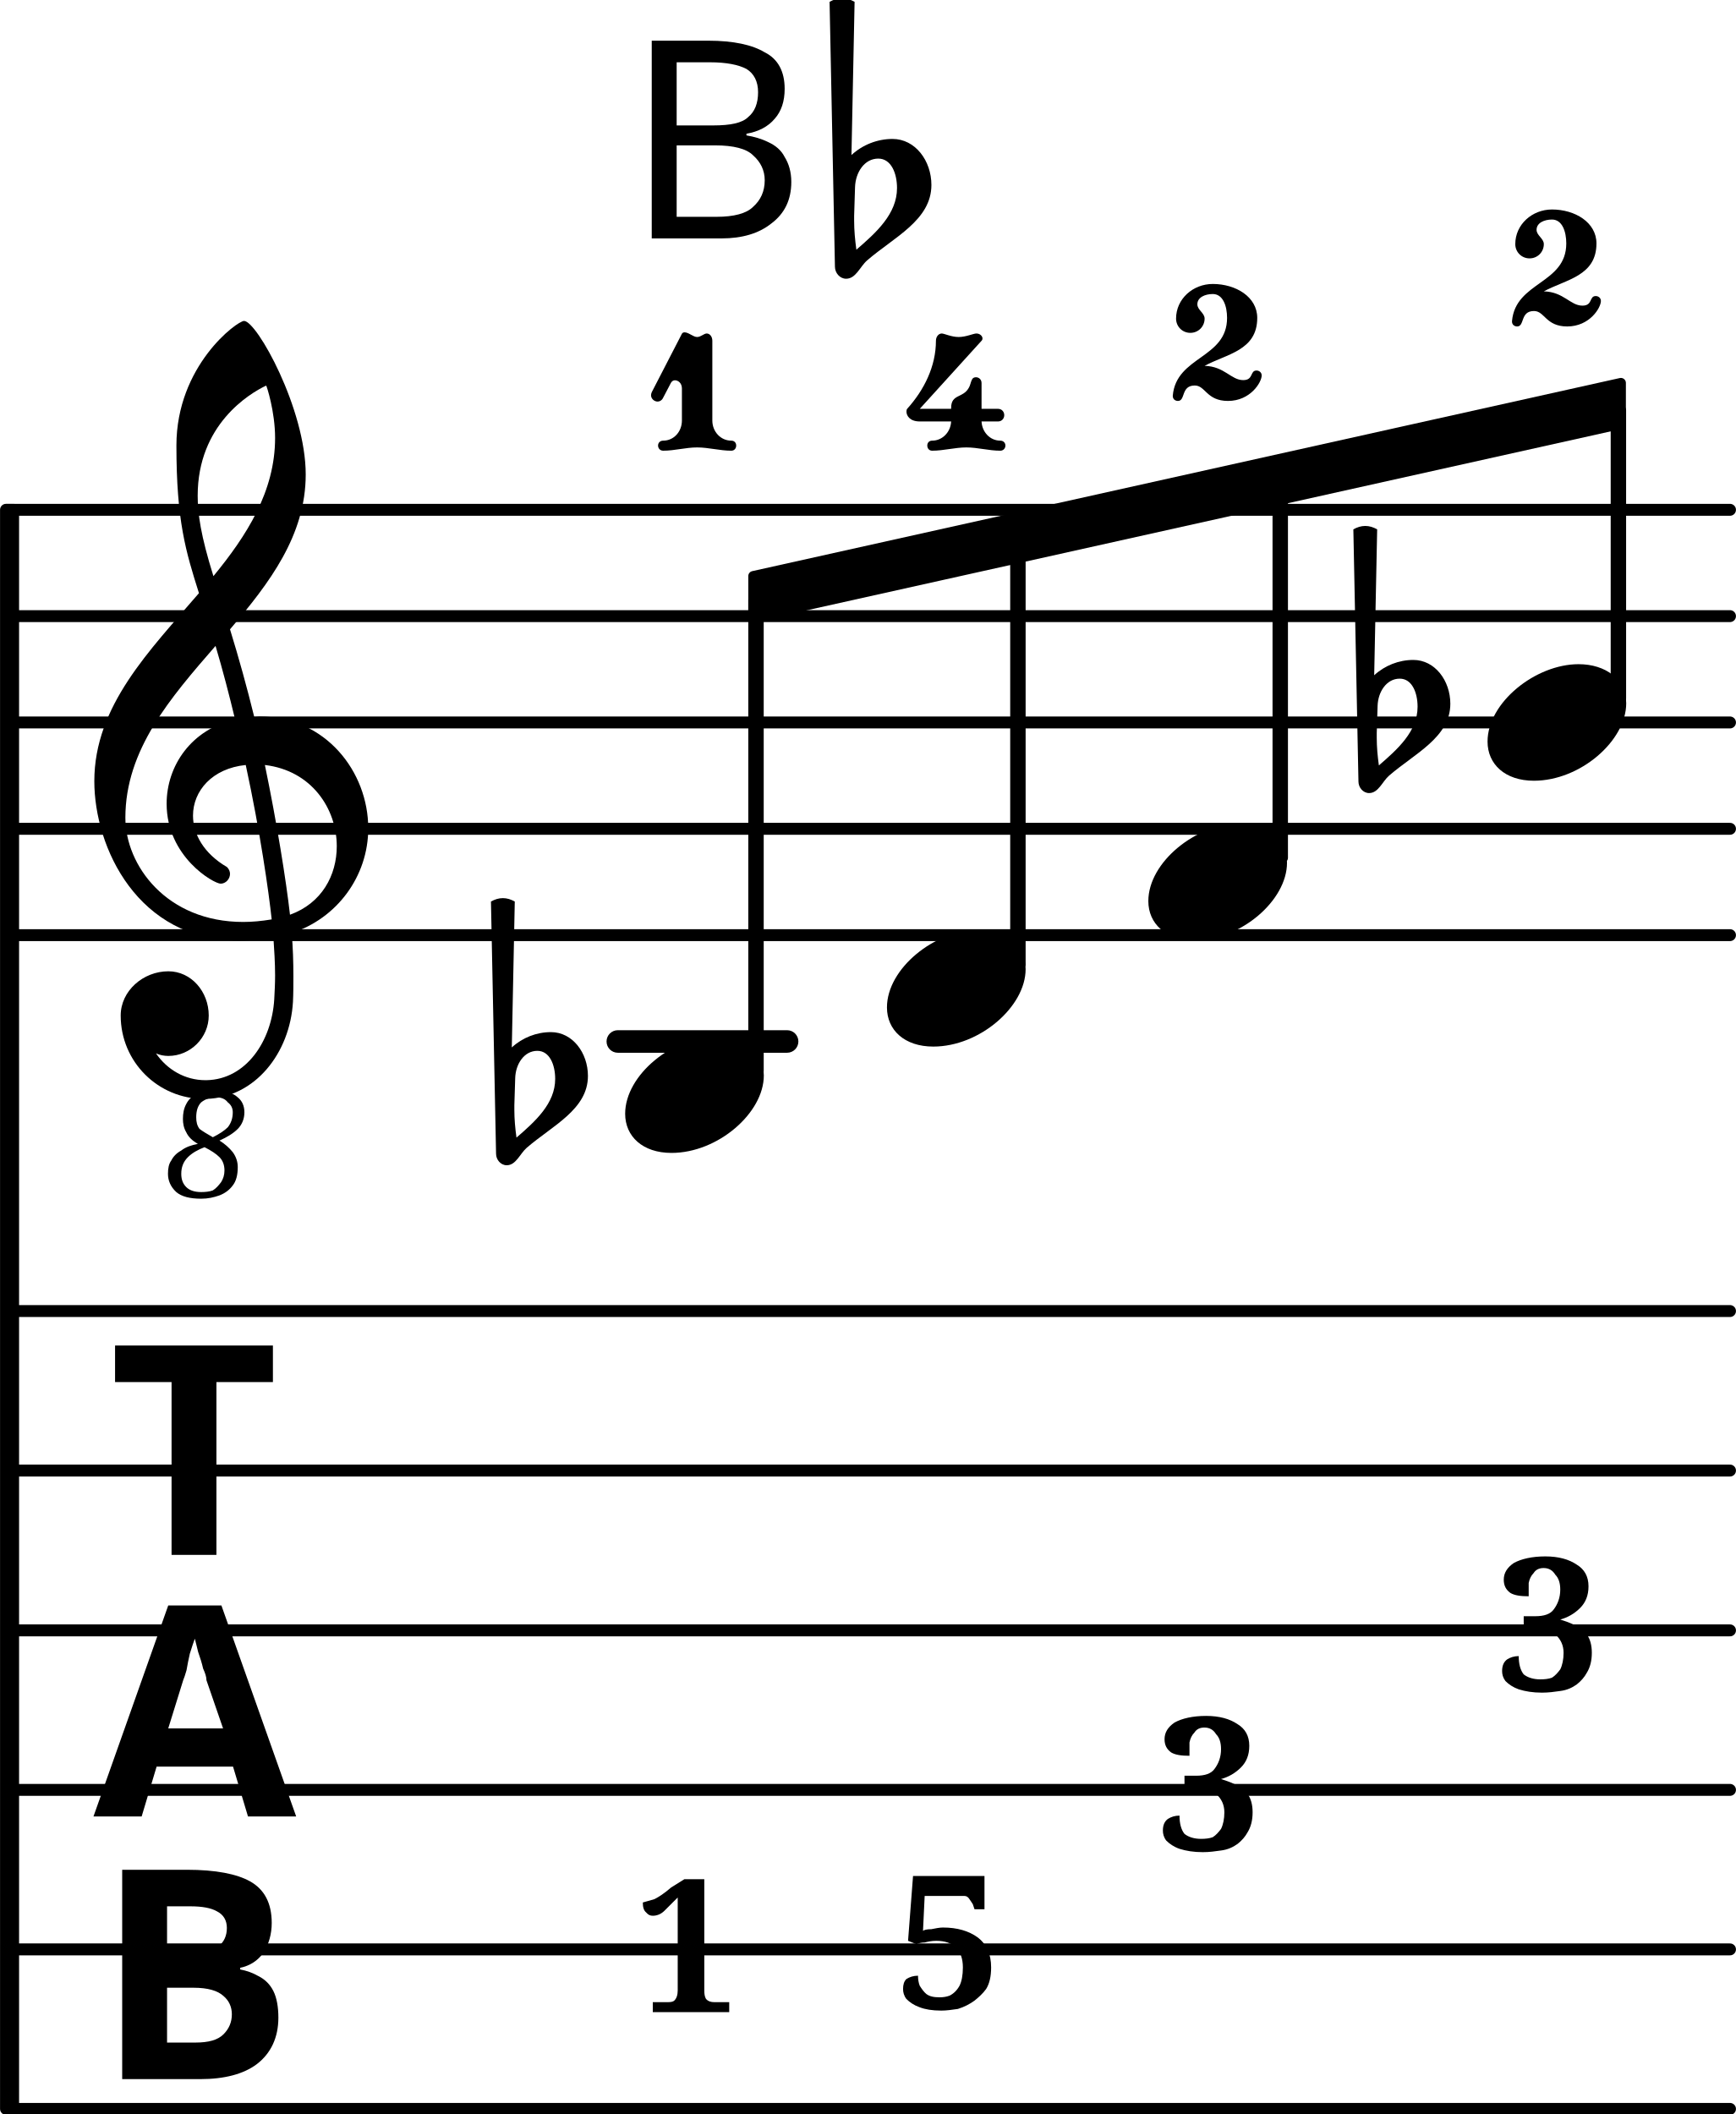
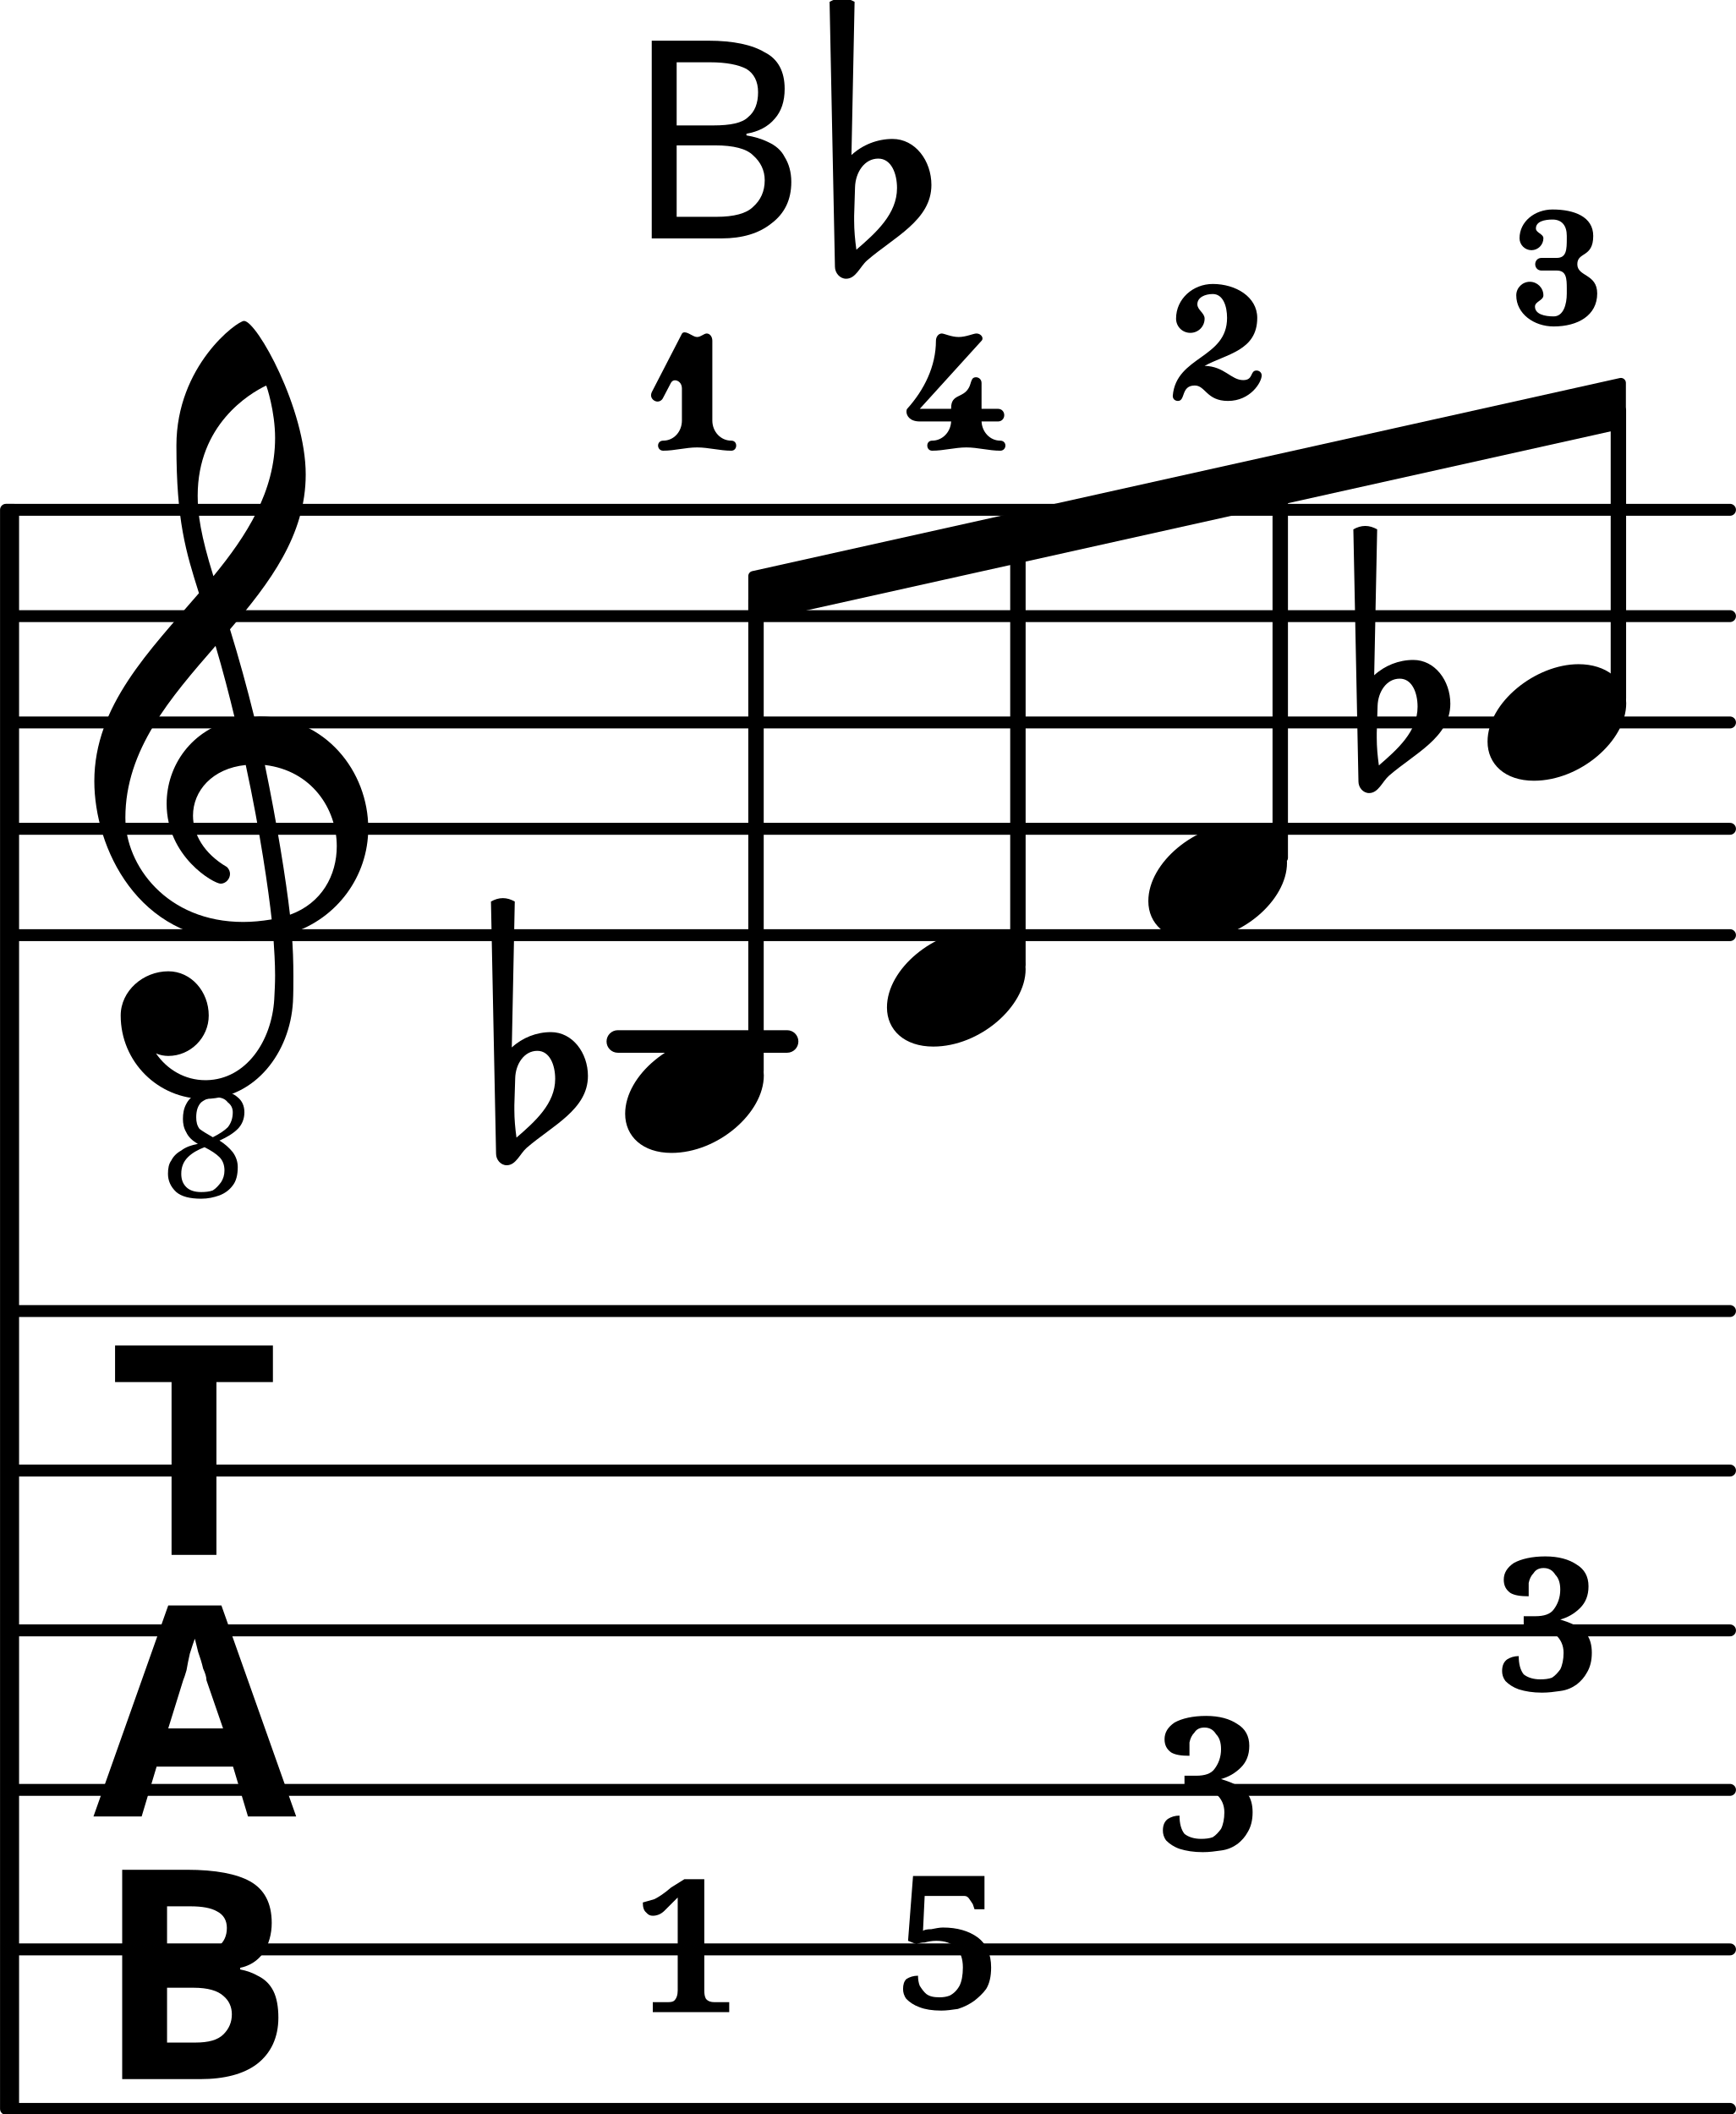
<svg xmlns="http://www.w3.org/2000/svg" preserveAspectRatio="xMidYMid meet" viewBox="-0.079 -4.552 16.32 19.88">
  <g transform="translate(0, 5.242)">
    <rect x="5.625" y="-0.106" width="1.804" height="0.212" ry="0.106" fill="currentColor" />
  </g>
  <g transform="translate(0, 4.242)">
    <line stroke-linejoin="round" stroke-linecap="round" stroke-width="0.112" stroke="currentColor" x1="0.056" y1="0" x2="16.19" y2="0" />
  </g>
  <g transform="translate(0, 3.242)">
    <line stroke-linejoin="round" stroke-linecap="round" stroke-width="0.112" stroke="currentColor" x1="0.056" y1="0" x2="16.19" y2="0" />
  </g>
  <g transform="translate(0, 2.242)">
    <line stroke-linejoin="round" stroke-linecap="round" stroke-width="0.112" stroke="currentColor" x1="0.056" y1="0" x2="16.19" y2="0" />
  </g>
  <g transform="translate(0, 1.242)">
    <line stroke-linejoin="round" stroke-linecap="round" stroke-width="0.112" stroke="currentColor" x1="0.056" y1="0" x2="16.19" y2="0" />
  </g>
  <g transform="translate(0, 0.2422)">
    <line stroke-linejoin="round" stroke-linecap="round" stroke-width="0.112" stroke="currentColor" x1="0.056" y1="0" x2="16.19" y2="0" />
  </g>
  <g transform="translate(0, 15.28)">
    <line stroke-linejoin="round" stroke-linecap="round" stroke-width="0.112" stroke="currentColor" x1="0.056" y1="0" x2="16.19" y2="0" />
  </g>
  <g transform="translate(0, 13.78)">
    <line stroke-linejoin="round" stroke-linecap="round" stroke-width="0.112" stroke="currentColor" x1="0.056" y1="0" x2="16.19" y2="0" />
  </g>
  <g transform="translate(0, 12.28)">
    <line stroke-linejoin="round" stroke-linecap="round" stroke-width="0.112" stroke="currentColor" x1="0.056" y1="0" x2="16.19" y2="0" />
  </g>
  <g transform="translate(0, 10.78)">
    <line stroke-linejoin="round" stroke-linecap="round" stroke-width="0.112" stroke="currentColor" x1="0.056" y1="0" x2="16.19" y2="0" />
  </g>
  <g transform="translate(0, 9.277)">
    <line stroke-linejoin="round" stroke-linecap="round" stroke-width="0.112" stroke="currentColor" x1="0.056" y1="0" x2="16.19" y2="0" />
  </g>
  <g transform="translate(0, 7.777)">
    <line stroke-linejoin="round" stroke-linecap="round" stroke-width="0.112" stroke="currentColor" x1="0.056" y1="0" x2="16.19" y2="0" />
  </g>
  <g transform="translate(6.958, 1.058)">
    <polygon stroke-linejoin="round" stroke-linecap="round" stroke-width="0.094" fill="currentColor" stroke="currentColor" points="8.206 -2.009 8.206 -1.623 0.047 0.193 0.047 -0.193" />
  </g>
  <g transform="translate(5.8, -2.31)">
    <text font-family="sans" font-size="2.616" text-anchor="start" fill="currentColor">
      <tspan>B</tspan>
    </text>
  </g>
  <g transform="translate(7.84, -2.628)">
    <path transform="scale(0.0042, -0.0042)" d="M29 39l-2 -64v-11c0 -22 2 -43 5 -65c44 38 91 80 91 138c0 33 -13 66 -42 66c-31 0 -51 -31 -52 -64zM-28 454c9 5 18 8 28 8s19 -3 28 -8l-7 -343c25 23 58 36 92 36c51 0 87 -49 87 -103c0 -79 -84 -117 -144 -169c-16 -14 -25 -41 -47 -41c-14 0 -25 13 -25 27z" fill="currentColor" />
  </g>
  <g transform="translate(5.8, 5.742)">
    <path transform="scale(0.004, -0.004)" d="M0 -45c0 92 113 182 214 182c64 0 112 -36 112 -92c0 -88 -108 -182 -217 -182c-68 0 -109 39 -109 92z" fill="currentColor" />
  </g>
  <g transform="translate(6.05, -0.3136)">
    <path transform="scale(0.0022, -0.0022)" d="M194 486c16 0 29 15 41 15c13 0 24 -13 24 -31v-341c0 -47 35 -86 81 -86c14 0 21 -10 21 -21s-7 -22 -21 -22c-49 0 -97 14 -146 14s-96 -14 -145 -14c-14 0 -22 11 -22 22s8 21 22 21c46 0 80 39 80 86v137c0 23 -16 35 -30 35c-7 0 -13 -4 -17 -11l-34 -65 c-5 -10 -14 -15 -23 -15c-14 0 -28 12 -28 27c0 4 1 8 3 13l129 250c2 4 7 6 11 6c18 0 37 -20 54 -20z" fill="currentColor" />
  </g>
  <g transform="translate(0.8, 3.242)">
    <path transform="scale(0.004, -0.004)" d="M265 -635h-5c-108 0 -196 87 -196 196c0 58 53 104 112 104c54 0 95 -48 95 -104c0 -52 -43 -95 -95 -95c-10 0 -20 2 -29 6c26 -38 68 -63 116 -63h3zM403 150c28 -135 50 -272 59 -352c75 27 110 93 110 161c0 88 -59 178 -169 191zM75 26c0 -112 97 -245 277 -245 c21 0 43 2 67 6c-7 65 -27 206 -61 363c-79 -8 -124 -61 -124 -119c0 -43 25 -89 80 -121c5 -5 7 -11 7 -16c0 -12 -10 -23 -22 -23c-16 0 -127 63 -127 188c0 89 58 175 161 198c-14 58 -29 116 -46 173c-106 -122 -212 -244 -212 -404zM354 1194c30 0 145 -207 145 -361 c0 -143 -85 -255 -178 -364c21 -68 40 -137 57 -206c4 0 8 1 12 1c156 0 256 -130 256 -263c0 -113 -74 -212 -180 -246c3 -34 4 -68 4 -102c0 -20 0 -40 -1 -60c-7 -120 -89 -225 -204 -228l1 44c93 2 153 92 159 190c1 19 2 37 2 56c0 30 -2 60 -4 90 c-28 -5 -54 -8 -79 -8c-240 0 -342 219 -342 375c0 177 130 307 246 442c-31 98 -53 170 -53 347c0 188 143 293 159 293zM427 919c0 62 -20 123 -21 123c-40 -19 -161 -92 -161 -259c0 -42 7 -93 37 -189c78 95 145 199 145 325z" fill="currentColor" />
  </g>
  <g transform="translate(1.485, 6.705)">
    <text font-family="serif" font-style="italic" font-size="1.386" text-anchor="start" fill="currentColor">
      <tspan>8</tspan>
    </text>
  </g>
  <g transform="translate(5.888, 14.37)">
    <text font-family="serif" font-weight="bold" font-size="1.746" text-anchor="start" fill="currentColor">
      <tspan>1</tspan>
    </text>
  </g>
  <g transform="translate(0.9406, 10.07)">
    <text font-family="sans" font-weight="bold" font-size="2.772" text-anchor="start" fill="currentColor">
      <tspan>T</tspan>
    </text>
  </g>
  <g transform="translate(0.8, 12.53)">
    <text font-family="sans" font-weight="bold" font-size="2.772" text-anchor="start" fill="currentColor">
      <tspan>A</tspan>
    </text>
  </g>
  <g transform="translate(0.8201, 15)">
    <text font-family="sans" font-weight="bold" font-size="2.772" text-anchor="start" fill="currentColor">
      <tspan>B</tspan>
    </text>
  </g>
  <g transform="translate(7.03, 2.242)">
    <rect x="-0.072" y="-1.2" width="0.145" height="4.521" ry="0.047" fill="currentColor" />
  </g>
  <g transform="translate(4.65, 5.742)">
    <path transform="scale(0.004, -0.004)" d="M29 39l-2 -64v-11c0 -22 2 -43 5 -65c44 38 91 80 91 138c0 33 -13 66 -42 66c-31 0 -51 -31 -52 -64zM-28 454c9 5 18 8 28 8s19 -3 28 -8l-7 -343c25 23 58 36 92 36c51 0 87 -49 87 -103c0 -79 -84 -117 -144 -169c-16 -14 -25 -41 -47 -41c-14 0 -25 13 -25 27z" fill="currentColor" />
  </g>
  <g transform="translate(8.262, 4.742)">
    <path transform="scale(0.004, -0.004)" d="M0 -45c0 92 113 182 214 182c64 0 112 -36 112 -92c0 -88 -108 -182 -217 -182c-68 0 -109 39 -109 92z" fill="currentColor" />
  </g>
  <g transform="translate(8.452, -0.3136)">
    <path transform="scale(0.0022, -0.0022)" d="M148 501c10 0 41 -15 72 -15c32 0 63 15 76 15c15 0 26 -11 26 -21c0 -4 -1 -7 -4 -10l-264 -291h134v4c0 60 50 41 75 85c7 11 8 24 14 36c3 7 10 10 17 10c11 0 24 -8 24 -25v-110h70c18 0 27 -14 27 -27s-9 -27 -27 -27h-70c2 -45 36 -82 80 -82c14 0 22 -10 22 -21 s-8 -22 -22 -22c-49 0 -96 14 -145 14s-97 -14 -146 -14c-14 0 -21 11 -21 22s7 21 21 21c44 0 79 37 81 82h-134c-43 0 -57 25 -57 42c0 5 1 10 3 12c73 81 123 182 123 291c0 17 11 31 25 31z" fill="currentColor" />
  </g>
  <g transform="translate(8.351, 14.34)">
    <text font-family="serif" font-weight="bold" font-size="1.746" text-anchor="start" fill="currentColor">
      <tspan>5</tspan>
    </text>
  </g>
  <g transform="translate(9.493, 2.242)">
    <rect x="-0.072" y="-1.742" width="0.145" height="4.063" ry="0.047" fill="currentColor" />
  </g>
  <g transform="translate(10.72, 3.742)">
    <path transform="scale(0.004, -0.004)" d="M0 -45c0 92 113 182 214 182c64 0 112 -36 112 -92c0 -88 -108 -182 -217 -182c-68 0 -109 39 -109 92z" fill="currentColor" />
  </g>
  <g transform="translate(10.95, -0.7816)">
    <path transform="scale(0.0022, -0.0022)" d="M94 66c-60 0 -39 -66 -72 -66c-11 0 -22 7 -22 21v2c15 169 232 158 232 332c0 50 -17 102 -61 102c-33 0 -66 -14 -66 -44c0 -24 31 -37 31 -61c0 -34 -27 -61 -61 -61s-61 27 -61 61c0 84 72 148 157 148c98 0 190 -55 190 -145c0 -140 -131 -154 -225 -205 c85 -2 113 -61 165 -61c45 0 28 41 57 41c11 0 22 -8 22 -21c0 -29 -48 -109 -144 -109c-92 0 -96 66 -142 66z" fill="currentColor" />
  </g>
  <g transform="translate(10.81, 12.85)">
    <text font-family="serif" font-weight="bold" font-size="1.746" text-anchor="start" fill="currentColor">
      <tspan>3</tspan>
    </text>
  </g>
  <g transform="translate(11.96, 2.242)">
    <rect x="-0.072" y="-2.284" width="0.145" height="3.604" ry="0.047" fill="currentColor" />
  </g>
  <g transform="translate(13.91, 2.242)">
    <path transform="scale(0.004, -0.004)" d="M0 -45c0 92 113 182 214 182c64 0 112 -36 112 -92c0 -88 -108 -182 -217 -182c-68 0 -109 39 -109 92z" fill="currentColor" />
  </g>
-   <g transform="translate(14.14, -1.482)">
-     <path transform="scale(0.0022, -0.0022)" d="M94 66c-60 0 -39 -66 -72 -66c-11 0 -22 7 -22 21v2c15 169 232 158 232 332c0 50 -17 102 -61 102c-33 0 -66 -14 -66 -44c0 -24 31 -37 31 -61c0 -34 -27 -61 -61 -61s-61 27 -61 61c0 84 72 148 157 148c98 0 190 -55 190 -145c0 -140 -131 -154 -225 -205 c85 -2 113 -61 165 -61c45 0 28 41 57 41c11 0 22 -8 22 -21c0 -29 -48 -109 -144 -109c-92 0 -96 66 -142 66z" fill="currentColor" />
+   <g transform="translate(14.18, -1.482)">
+     <path transform="scale(0.0022, -0.0022)" d="M261 266c0 -54 85 -40 85 -125c0 -94 -83 -141 -186 -141c-84 0 -160 54 -160 133c0 32 26 58 58 58s58 -26 58 -58c0 -22 -36 -26 -36 -48c0 -33 42 -42 80 -42c41 0 56 50 56 98v21c0 44 -2 77 -43 77h-65c-18 0 -27 14 -27 27s9 27 27 27h65c42 0 43 36 43 83v11 c0 43 -20 70 -61 70c-34 0 -71 -8 -71 -38c0 -19 32 -23 32 -42c0 -28 -23 -51 -51 -51s-51 23 -51 51c0 72 66 123 141 123c93 0 174 -31 174 -113c0 -94 -68 -67 -68 -121z" fill="currentColor" />
  </g>
  <g transform="translate(14, 11.35)">
    <text font-family="serif" font-weight="bold" font-size="1.746" text-anchor="start" fill="currentColor">
      <tspan>3</tspan>
    </text>
  </g>
  <g transform="translate(15.14, 2.242)">
    <rect x="-0.072" y="-2.984" width="0.145" height="2.805" ry="0.047" fill="currentColor" />
  </g>
  <g transform="translate(12.76, 2.242)">
    <path transform="scale(0.004, -0.004)" d="M29 39l-2 -64v-11c0 -22 2 -43 5 -65c44 38 91 80 91 138c0 33 -13 66 -42 66c-31 0 -51 -31 -52 -64zM-28 454c9 5 18 8 28 8s19 -3 28 -8l-7 -343c25 23 58 36 92 36c51 0 87 -49 87 -103c0 -79 -84 -117 -144 -169c-16 -14 -25 -41 -47 -41c-14 0 -25 13 -25 27z" fill="currentColor" />
  </g>
  <g transform="translate(-0.0786, 7.759)">
    <rect x="0" y="-7.573" width="0.179" height="15.15" ry="0.056" fill="currentColor" />
  </g>
</svg>
